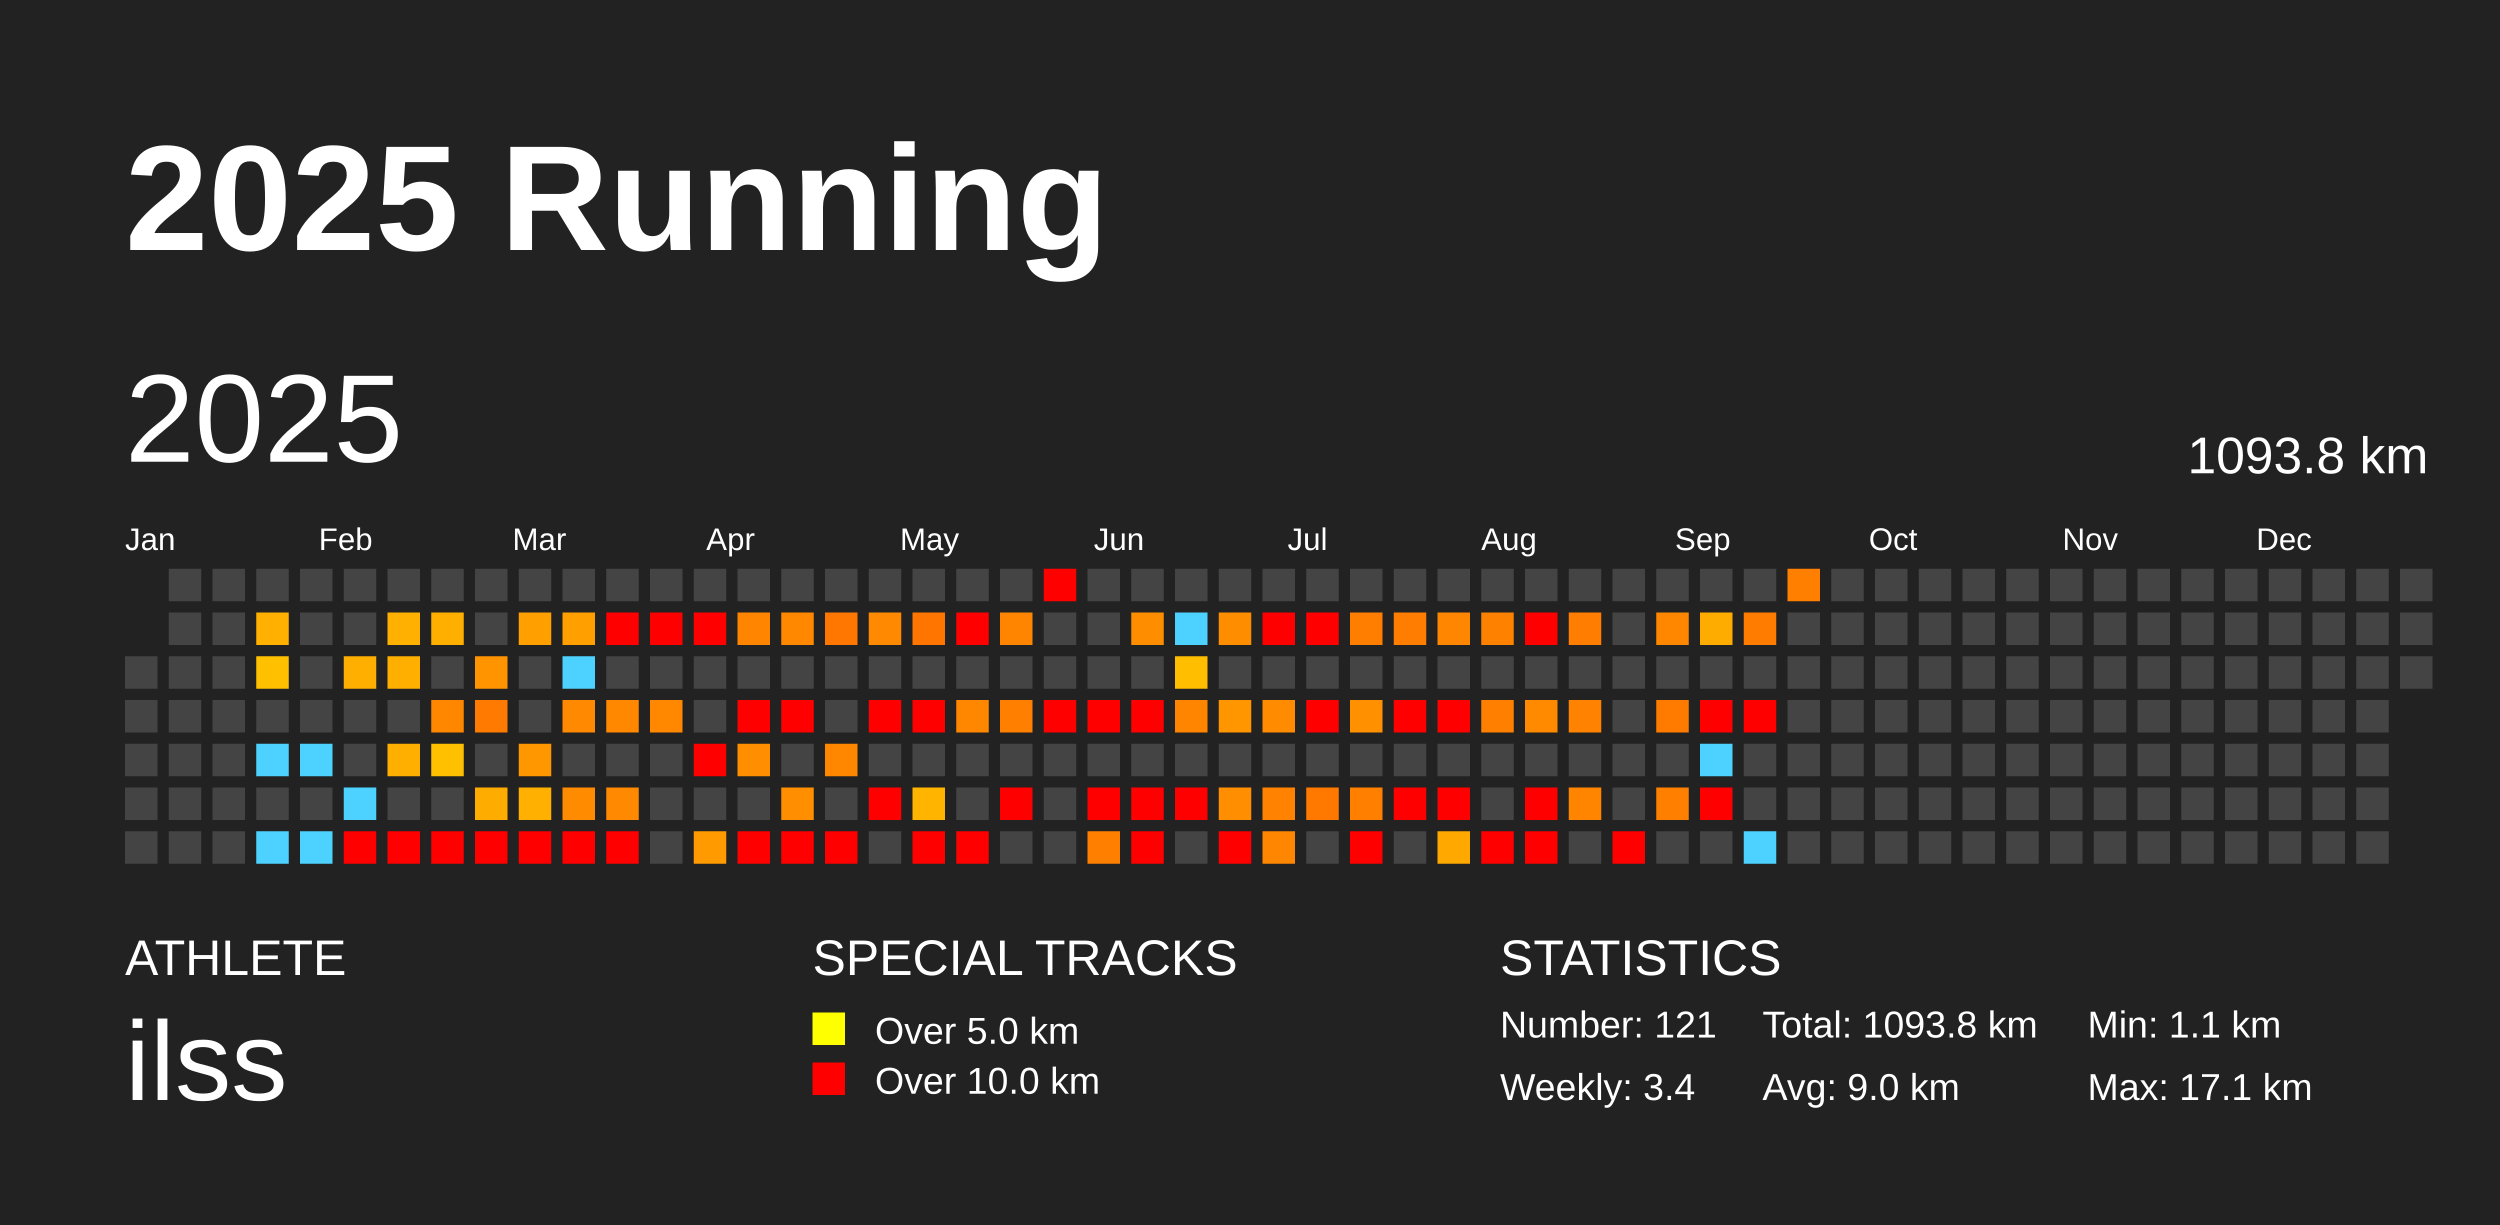
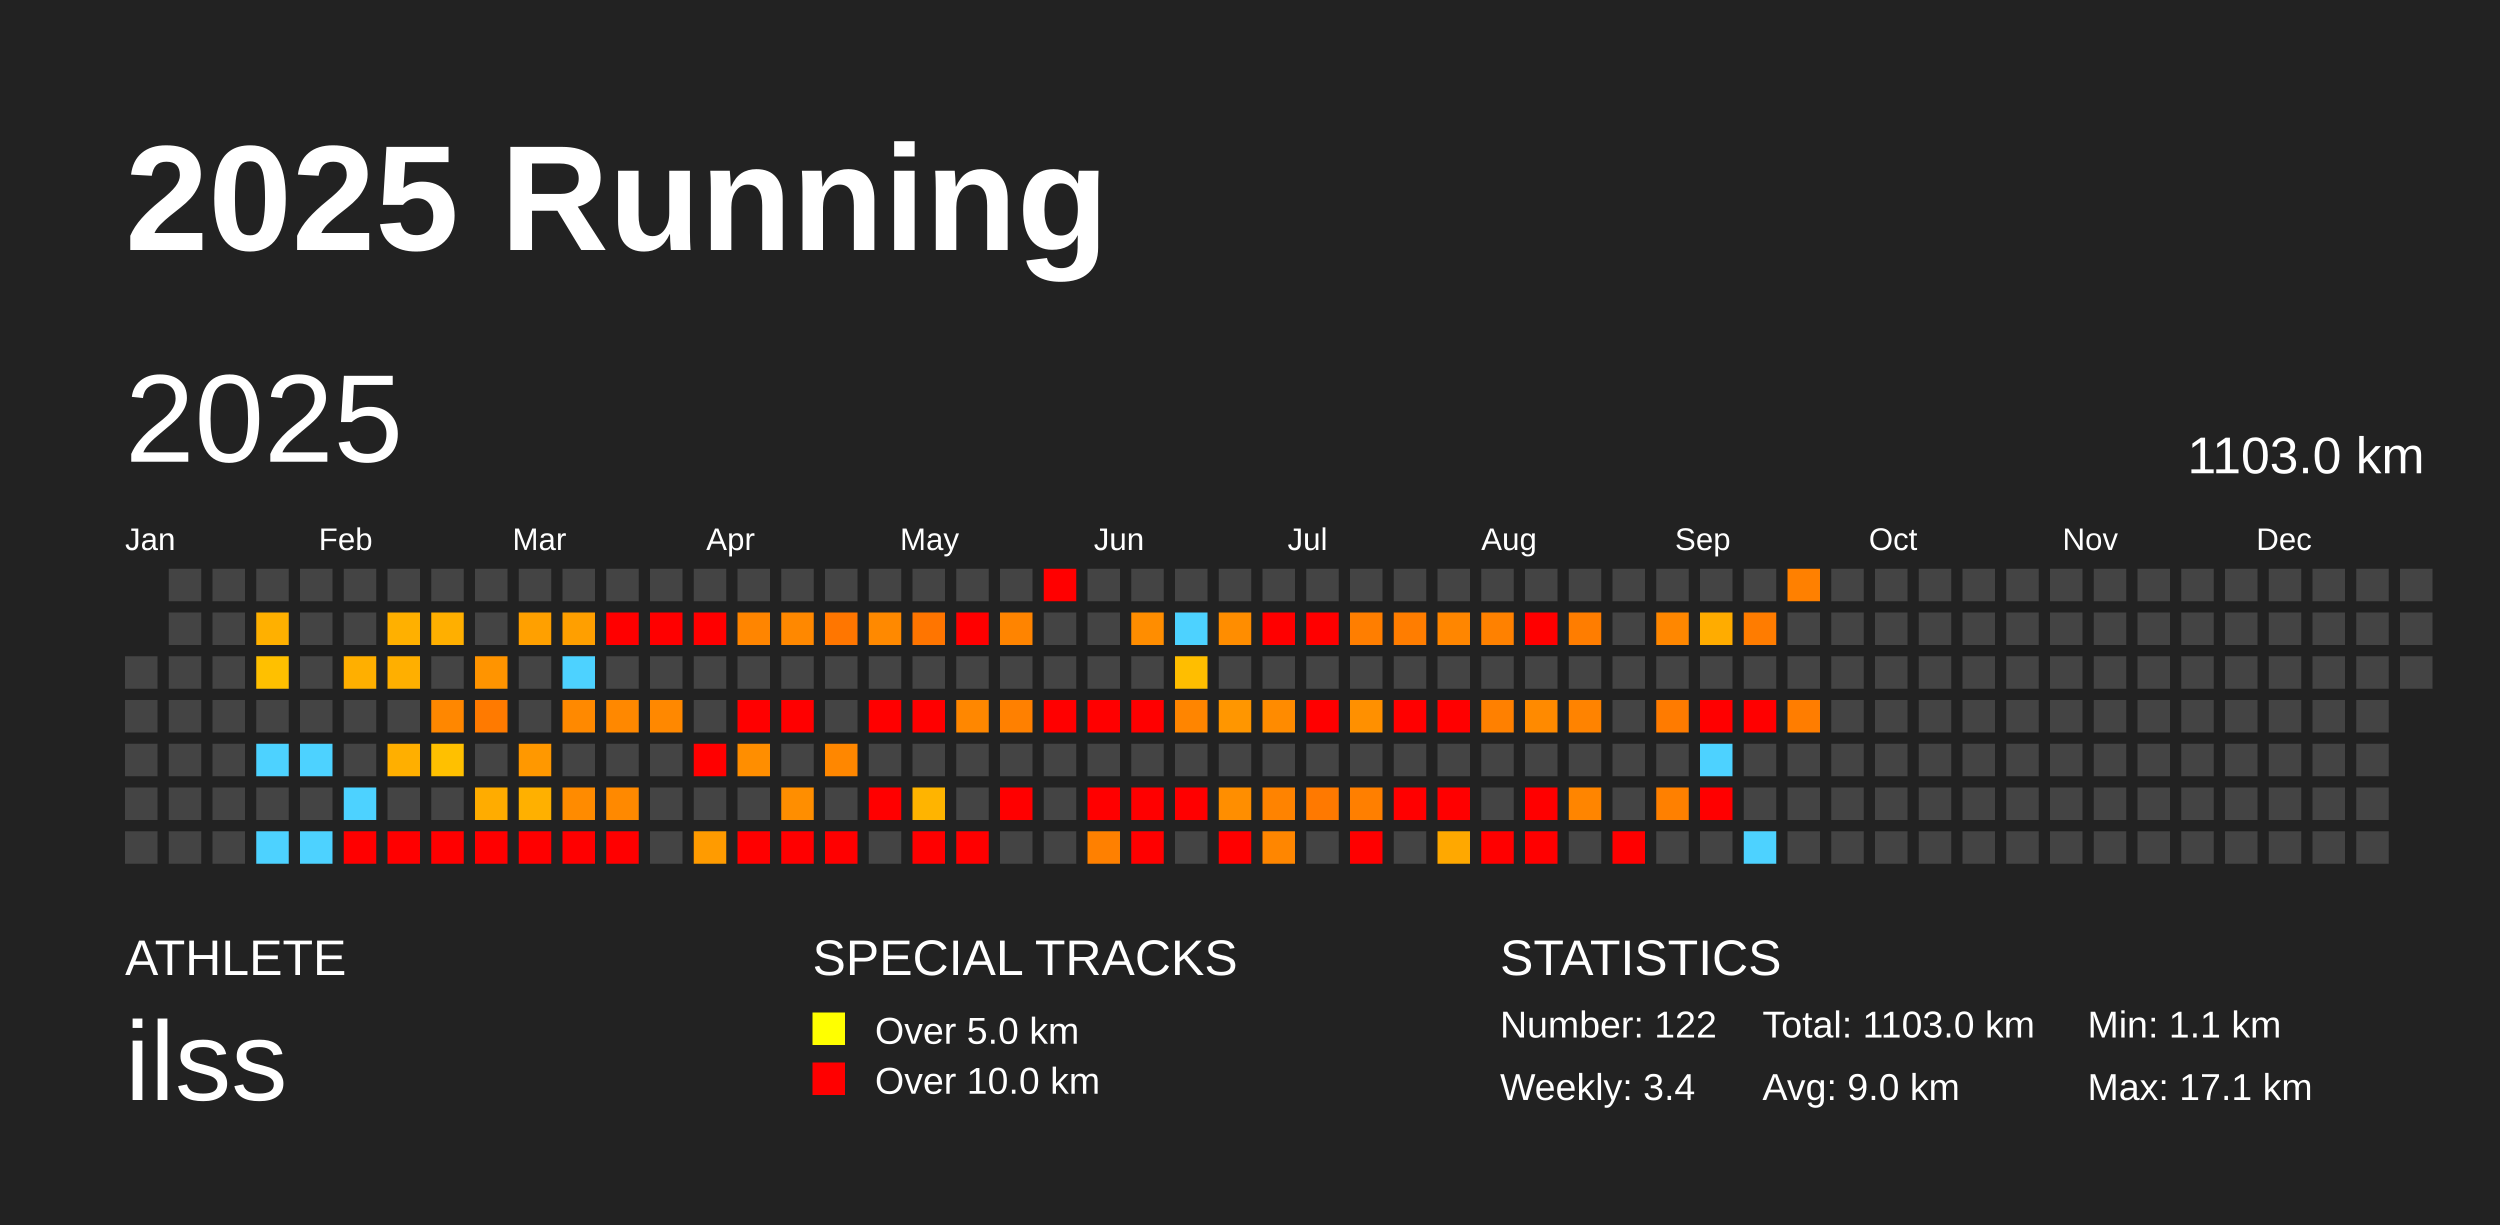
<svg xmlns="http://www.w3.org/2000/svg" baseProfile="full" height="98mm" version="1.1" viewBox="0,0,200,98" width="200mm">
  <defs />
  <rect fill="#222222" height="98" width="200" x="0" y="0" />
  <text fill="#FFFFFF" style="font-size:12px; font-family:Arial; font-weight:bold;" x="10" y="20">2025 Running</text>
  <text fill="#FFFFFF" style="font-size:4px; font-family:Arial" x="10" y="78">ATHLETE</text>
  <text fill="#FFFFFF" style="font-size:9px; font-family:Arial" x="10" y="88">ilss</text>
  <text fill="#FFFFFF" style="font-size:4px; font-family:Arial" x="65" y="78">SPECIAL TRACKS</text>
  <rect fill="yellow" height="2.6" width="2.6" x="65" y="81" />
  <text fill="#FFFFFF" style="font-size:3px; font-family:Arial" x="70" y="83.5">Over 5.0 km</text>
  <rect fill="red" height="2.6" width="2.6" x="65" y="85" />
  <text fill="#FFFFFF" style="font-size:3px; font-family:Arial" x="70" y="87.5">Over 10.0 km</text>
  <text fill="#FFFFFF" style="font-size:4px; font-family:Arial" x="120" y="78">STATISTICS</text>
-   <text fill="#FFFFFF" style="font-size:3px; font-family:Arial" x="120" y="83">Number: 121</text>
+   <text fill="#FFFFFF" style="font-size:3px; font-family:Arial" x="120" y="83">Number: 122</text>
  <text fill="#FFFFFF" style="font-size:3px; font-family:Arial" x="120" y="88">Weekly: 3.4</text>
-   <text fill="#FFFFFF" style="font-size:3px; font-family:Arial" x="141" y="83">Total: 1093.8 km</text>
+   <text fill="#FFFFFF" style="font-size:3px; font-family:Arial" x="141" y="83">Total: 1103.0 km</text>
  <text fill="#FFFFFF" style="font-size:3px; font-family:Arial" x="141" y="88">Avg: 9.0 km</text>
  <text fill="#FFFFFF" style="font-size:3px; font-family:Arial" x="167" y="83">Min: 1.1 km</text>
  <text fill="#FFFFFF" style="font-size:3px; font-family:Arial" x="167" y="88">Max: 17.1 km</text>
  <text dominant-baseline="hanging" fill="#FFFFFF" style="font-size:10.0px; font-family:Arial;" x="10" y="30">2025</text>
-   <text dominant-baseline="hanging" fill="#FFFFFF" style="font-size:4.125px; font-family:Arial;" x="175" y="35">1093.8 km</text>
+   <text dominant-baseline="hanging" fill="#FFFFFF" style="font-size:4.125px; font-family:Arial;" x="175" y="35">1103.0 km</text>
  <text fill="#FFFFFF" style="font-size:2.5px; font-family:Arial" x="10.0" y="44">Jan</text>
  <text fill="#FFFFFF" style="font-size:2.5px; font-family:Arial" x="25.5" y="44">Feb</text>
  <text fill="#FFFFFF" style="font-size:2.5px; font-family:Arial" x="41.0" y="44">Mar</text>
  <text fill="#FFFFFF" style="font-size:2.5px; font-family:Arial" x="56.5" y="44">Apr</text>
  <text fill="#FFFFFF" style="font-size:2.5px; font-family:Arial" x="72.0" y="44">May</text>
  <text fill="#FFFFFF" style="font-size:2.5px; font-family:Arial" x="87.5" y="44">Jun</text>
  <text fill="#FFFFFF" style="font-size:2.5px; font-family:Arial" x="103.0" y="44">Jul</text>
  <text fill="#FFFFFF" style="font-size:2.5px; font-family:Arial" x="118.5" y="44">Aug</text>
  <text fill="#FFFFFF" style="font-size:2.5px; font-family:Arial" x="134.0" y="44">Sep</text>
  <text fill="#FFFFFF" style="font-size:2.5px; font-family:Arial" x="149.5" y="44">Oct</text>
  <text fill="#FFFFFF" style="font-size:2.5px; font-family:Arial" x="165.0" y="44">Nov</text>
  <text fill="#FFFFFF" style="font-size:2.5px; font-family:Arial" x="180.5" y="44">Dec</text>
  <rect fill="#444444" height="2.6" width="2.6" x="10.0" y="52.5" />
  <rect fill="#444444" height="2.6" width="2.6" x="10.0" y="56.0" />
  <rect fill="#444444" height="2.6" width="2.6" x="10.0" y="59.5" />
  <rect fill="#444444" height="2.6" width="2.6" x="10.0" y="63.0" />
  <rect fill="#444444" height="2.6" width="2.6" x="10.0" y="66.5" />
  <rect fill="#444444" height="2.6" width="2.6" x="13.5" y="45.5" />
  <rect fill="#444444" height="2.6" width="2.6" x="13.5" y="49.0" />
  <rect fill="#444444" height="2.6" width="2.6" x="13.5" y="52.5" />
  <rect fill="#444444" height="2.6" width="2.6" x="13.5" y="56.0" />
  <rect fill="#444444" height="2.6" width="2.6" x="13.5" y="59.5" />
  <rect fill="#444444" height="2.6" width="2.6" x="13.5" y="63.0" />
  <rect fill="#444444" height="2.6" width="2.6" x="13.5" y="66.5" />
  <rect fill="#444444" height="2.6" width="2.6" x="17.0" y="45.5" />
  <rect fill="#444444" height="2.6" width="2.6" x="17.0" y="49.0" />
  <rect fill="#444444" height="2.6" width="2.6" x="17.0" y="52.5" />
  <rect fill="#444444" height="2.6" width="2.6" x="17.0" y="56.0" />
  <rect fill="#444444" height="2.6" width="2.6" x="17.0" y="59.5" />
  <rect fill="#444444" height="2.6" width="2.6" x="17.0" y="63.0" />
  <rect fill="#444444" height="2.6" width="2.6" x="17.0" y="66.5" />
  <rect fill="#444444" height="2.6" width="2.6" x="20.5" y="45.5" />
  <rect fill="#ffb000" height="2.6" width="2.6" x="20.5" y="49.0" />
  <rect fill="#ffc000" height="2.6" width="2.6" x="20.5" y="52.5" />
  <rect fill="#444444" height="2.6" width="2.6" x="20.5" y="56.0" />
  <rect fill="#4dd2ff" height="2.6" width="2.6" x="20.5" y="59.5" />
  <rect fill="#444444" height="2.6" width="2.6" x="20.5" y="63.0" />
  <rect fill="#4dd2ff" height="2.6" width="2.6" x="20.5" y="66.5" />
  <rect fill="#444444" height="2.6" width="2.6" x="24.0" y="45.5" />
  <rect fill="#444444" height="2.6" width="2.6" x="24.0" y="49.0" />
  <rect fill="#444444" height="2.6" width="2.6" x="24.0" y="52.5" />
  <rect fill="#444444" height="2.6" width="2.6" x="24.0" y="56.0" />
  <rect fill="#4dd2ff" height="2.6" width="2.6" x="24.0" y="59.5" />
  <rect fill="#444444" height="2.6" width="2.6" x="24.0" y="63.0" />
  <rect fill="#4dd2ff" height="2.6" width="2.6" x="24.0" y="66.5" />
  <rect fill="#444444" height="2.6" width="2.6" x="27.5" y="45.5" />
  <rect fill="#444444" height="2.6" width="2.6" x="27.5" y="49.0" />
  <rect fill="#ffaf00" height="2.6" width="2.6" x="27.5" y="52.5" />
  <rect fill="#444444" height="2.6" width="2.6" x="27.5" y="56.0" />
  <rect fill="#444444" height="2.6" width="2.6" x="27.5" y="59.5" />
  <rect fill="#4dd2ff" height="2.6" width="2.6" x="27.5" y="63.0" />
  <rect fill="red" height="2.6" width="2.6" x="27.5" y="66.5" />
  <rect fill="#444444" height="2.6" width="2.6" x="31.0" y="45.5" />
  <rect fill="#ffb000" height="2.6" width="2.6" x="31.0" y="49.0" />
  <rect fill="#ffaf00" height="2.6" width="2.6" x="31.0" y="52.5" />
  <rect fill="#444444" height="2.6" width="2.6" x="31.0" y="56.0" />
  <rect fill="#ffaf00" height="2.6" width="2.6" x="31.0" y="59.5" />
  <rect fill="#444444" height="2.6" width="2.6" x="31.0" y="63.0" />
  <rect fill="red" height="2.6" width="2.6" x="31.0" y="66.5" />
  <rect fill="#444444" height="2.6" width="2.6" x="34.5" y="45.5" />
  <rect fill="#ffaf00" height="2.6" width="2.6" x="34.5" y="49.0" />
  <rect fill="#444444" height="2.6" width="2.6" x="34.5" y="52.5" />
  <rect fill="#ff8700" height="2.6" width="2.6" x="34.5" y="56.0" />
  <rect fill="#ffc000" height="2.6" width="2.6" x="34.5" y="59.5" />
  <rect fill="#444444" height="2.6" width="2.6" x="34.5" y="63.0" />
  <rect fill="red" height="2.6" width="2.6" x="34.5" y="66.5" />
  <rect fill="#444444" height="2.6" width="2.6" x="38.0" y="45.5" />
  <rect fill="#444444" height="2.6" width="2.6" x="38.0" y="49.0" />
  <rect fill="#ff9400" height="2.6" width="2.6" x="38.0" y="52.5" />
  <rect fill="#ff7a00" height="2.6" width="2.6" x="38.0" y="56.0" />
  <rect fill="#444444" height="2.6" width="2.6" x="38.0" y="59.5" />
  <rect fill="#ffac00" height="2.6" width="2.6" x="38.0" y="63.0" />
  <rect fill="red" height="2.6" width="2.6" x="38.0" y="66.5" />
  <rect fill="#444444" height="2.6" width="2.6" x="41.5" y="45.5" />
  <rect fill="#ffa000" height="2.6" width="2.6" x="41.5" y="49.0" />
  <rect fill="#444444" height="2.6" width="2.6" x="41.5" y="52.5" />
  <rect fill="#444444" height="2.6" width="2.6" x="41.5" y="56.0" />
  <rect fill="#ff9800" height="2.6" width="2.6" x="41.5" y="59.5" />
  <rect fill="#ffb000" height="2.6" width="2.6" x="41.5" y="63.0" />
  <rect fill="red" height="2.6" width="2.6" x="41.5" y="66.5" />
  <rect fill="#444444" height="2.6" width="2.6" x="45.0" y="45.5" />
  <rect fill="#ff9f00" height="2.6" width="2.6" x="45.0" y="49.0" />
  <rect fill="#4dd2ff" height="2.6" width="2.6" x="45.0" y="52.5" />
  <rect fill="#ff8900" height="2.6" width="2.6" x="45.0" y="56.0" />
  <rect fill="#444444" height="2.6" width="2.6" x="45.0" y="59.5" />
  <rect fill="#ff8b00" height="2.6" width="2.6" x="45.0" y="63.0" />
  <rect fill="red" height="2.6" width="2.6" x="45.0" y="66.5" />
  <rect fill="#444444" height="2.6" width="2.6" x="48.5" y="45.5" />
  <rect fill="red" height="2.6" width="2.6" x="48.5" y="49.0" />
  <rect fill="#444444" height="2.6" width="2.6" x="48.5" y="52.5" />
  <rect fill="#ff8800" height="2.6" width="2.6" x="48.5" y="56.0" />
  <rect fill="#444444" height="2.6" width="2.6" x="48.5" y="59.5" />
  <rect fill="#ff8900" height="2.6" width="2.6" x="48.5" y="63.0" />
  <rect fill="red" height="2.6" width="2.6" x="48.5" y="66.5" />
  <rect fill="#444444" height="2.6" width="2.6" x="52.0" y="45.5" />
  <rect fill="red" height="2.6" width="2.6" x="52.0" y="49.0" />
  <rect fill="#444444" height="2.6" width="2.6" x="52.0" y="52.5" />
  <rect fill="#ff8800" height="2.6" width="2.6" x="52.0" y="56.0" />
  <rect fill="#444444" height="2.6" width="2.6" x="52.0" y="59.5" />
  <rect fill="#444444" height="2.6" width="2.6" x="52.0" y="63.0" />
  <rect fill="#444444" height="2.6" width="2.6" x="52.0" y="66.5" />
  <rect fill="#444444" height="2.6" width="2.6" x="55.5" y="45.5" />
  <rect fill="red" height="2.6" width="2.6" x="55.5" y="49.0" />
  <rect fill="#444444" height="2.6" width="2.6" x="55.5" y="52.5" />
  <rect fill="#444444" height="2.6" width="2.6" x="55.5" y="56.0" />
  <rect fill="red" height="2.6" width="2.6" x="55.5" y="59.5" />
  <rect fill="#444444" height="2.6" width="2.6" x="55.5" y="63.0" />
  <rect fill="#ff9b00" height="2.6" width="2.6" x="55.5" y="66.5" />
  <rect fill="#444444" height="2.6" width="2.6" x="59.0" y="45.5" />
  <rect fill="#ff8500" height="2.6" width="2.6" x="59.0" y="49.0" />
  <rect fill="#444444" height="2.6" width="2.6" x="59.0" y="52.5" />
  <rect fill="red" height="2.6" width="2.6" x="59.0" y="56.0" />
  <rect fill="#ff8e00" height="2.6" width="2.6" x="59.0" y="59.5" />
  <rect fill="#444444" height="2.6" width="2.6" x="59.0" y="63.0" />
  <rect fill="red" height="2.6" width="2.6" x="59.0" y="66.5" />
  <rect fill="#444444" height="2.6" width="2.6" x="62.5" y="45.5" />
  <rect fill="#ff8800" height="2.6" width="2.6" x="62.5" y="49.0" />
  <rect fill="#444444" height="2.6" width="2.6" x="62.5" y="52.5" />
  <rect fill="red" height="2.6" width="2.6" x="62.5" y="56.0" />
  <rect fill="#444444" height="2.6" width="2.6" x="62.5" y="59.5" />
  <rect fill="#ff8e00" height="2.6" width="2.6" x="62.5" y="63.0" />
  <rect fill="red" height="2.6" width="2.6" x="62.5" y="66.5" />
  <rect fill="#444444" height="2.6" width="2.6" x="66.0" y="45.5" />
  <rect fill="#ff7600" height="2.6" width="2.6" x="66.0" y="49.0" />
  <rect fill="#444444" height="2.6" width="2.6" x="66.0" y="52.5" />
  <rect fill="#444444" height="2.6" width="2.6" x="66.0" y="56.0" />
  <rect fill="#ff8700" height="2.6" width="2.6" x="66.0" y="59.5" />
  <rect fill="#444444" height="2.6" width="2.6" x="66.0" y="63.0" />
  <rect fill="red" height="2.6" width="2.6" x="66.0" y="66.5" />
  <rect fill="#444444" height="2.6" width="2.6" x="69.5" y="45.5" />
  <rect fill="#ff8900" height="2.6" width="2.6" x="69.5" y="49.0" />
  <rect fill="#444444" height="2.6" width="2.6" x="69.5" y="52.5" />
  <rect fill="red" height="2.6" width="2.6" x="69.5" y="56.0" />
  <rect fill="#444444" height="2.6" width="2.6" x="69.5" y="59.5" />
  <rect fill="red" height="2.6" width="2.6" x="69.5" y="63.0" />
  <rect fill="#444444" height="2.6" width="2.6" x="69.5" y="66.5" />
  <rect fill="#444444" height="2.6" width="2.6" x="73.0" y="45.5" />
  <rect fill="#ff7500" height="2.6" width="2.6" x="73.0" y="49.0" />
  <rect fill="#444444" height="2.6" width="2.6" x="73.0" y="52.5" />
  <rect fill="red" height="2.6" width="2.6" x="73.0" y="56.0" />
  <rect fill="#444444" height="2.6" width="2.6" x="73.0" y="59.5" />
  <rect fill="#ffb400" height="2.6" width="2.6" x="73.0" y="63.0" />
  <rect fill="red" height="2.6" width="2.6" x="73.0" y="66.5" />
  <rect fill="#444444" height="2.6" width="2.6" x="76.5" y="45.5" />
  <rect fill="red" height="2.6" width="2.6" x="76.5" y="49.0" />
  <rect fill="#444444" height="2.6" width="2.6" x="76.5" y="52.5" />
  <rect fill="#ff8700" height="2.6" width="2.6" x="76.5" y="56.0" />
  <rect fill="#444444" height="2.6" width="2.6" x="76.5" y="59.5" />
  <rect fill="#444444" height="2.6" width="2.6" x="76.5" y="63.0" />
  <rect fill="red" height="2.6" width="2.6" x="76.5" y="66.5" />
  <rect fill="#444444" height="2.6" width="2.6" x="80.0" y="45.5" />
  <rect fill="#ff8400" height="2.6" width="2.6" x="80.0" y="49.0" />
  <rect fill="#444444" height="2.6" width="2.6" x="80.0" y="52.5" />
  <rect fill="#ff8000" height="2.6" width="2.6" x="80.0" y="56.0" />
  <rect fill="#444444" height="2.6" width="2.6" x="80.0" y="59.5" />
  <rect fill="red" height="2.6" width="2.6" x="80.0" y="63.0" />
  <rect fill="#444444" height="2.6" width="2.6" x="80.0" y="66.5" />
  <rect fill="red" height="2.6" width="2.6" x="83.5" y="45.5" />
  <rect fill="#444444" height="2.6" width="2.6" x="83.5" y="49.0" />
  <rect fill="#444444" height="2.6" width="2.6" x="83.5" y="52.5" />
  <rect fill="red" height="2.6" width="2.6" x="83.5" y="56.0" />
  <rect fill="#444444" height="2.6" width="2.6" x="83.5" y="59.5" />
  <rect fill="#444444" height="2.6" width="2.6" x="83.5" y="63.0" />
  <rect fill="#444444" height="2.6" width="2.6" x="83.5" y="66.5" />
  <rect fill="#444444" height="2.6" width="2.6" x="87.0" y="45.5" />
  <rect fill="#444444" height="2.6" width="2.6" x="87.0" y="49.0" />
  <rect fill="#444444" height="2.6" width="2.6" x="87.0" y="52.5" />
  <rect fill="red" height="2.6" width="2.6" x="87.0" y="56.0" />
  <rect fill="#444444" height="2.6" width="2.6" x="87.0" y="59.5" />
  <rect fill="red" height="2.6" width="2.6" x="87.0" y="63.0" />
  <rect fill="#ff8000" height="2.6" width="2.6" x="87.0" y="66.5" />
  <rect fill="#444444" height="2.6" width="2.6" x="90.5" y="45.5" />
  <rect fill="#ff8d00" height="2.6" width="2.6" x="90.5" y="49.0" />
  <rect fill="#444444" height="2.6" width="2.6" x="90.5" y="52.5" />
  <rect fill="red" height="2.6" width="2.6" x="90.5" y="56.0" />
  <rect fill="#444444" height="2.6" width="2.6" x="90.5" y="59.5" />
  <rect fill="red" height="2.6" width="2.6" x="90.5" y="63.0" />
  <rect fill="red" height="2.6" width="2.6" x="90.5" y="66.5" />
  <rect fill="#444444" height="2.6" width="2.6" x="94.0" y="45.5" />
  <rect fill="#4dd2ff" height="2.6" width="2.6" x="94.0" y="49.0" />
  <rect fill="#ffbe00" height="2.6" width="2.6" x="94.0" y="52.5" />
  <rect fill="#ff8500" height="2.6" width="2.6" x="94.0" y="56.0" />
  <rect fill="#444444" height="2.6" width="2.6" x="94.0" y="59.5" />
  <rect fill="red" height="2.6" width="2.6" x="94.0" y="63.0" />
  <rect fill="#444444" height="2.6" width="2.6" x="94.0" y="66.5" />
  <rect fill="#444444" height="2.6" width="2.6" x="97.5" y="45.5" />
  <rect fill="#ff8d00" height="2.6" width="2.6" x="97.5" y="49.0" />
  <rect fill="#444444" height="2.6" width="2.6" x="97.5" y="52.5" />
  <rect fill="#ff9600" height="2.6" width="2.6" x="97.5" y="56.0" />
  <rect fill="#444444" height="2.6" width="2.6" x="97.5" y="59.5" />
  <rect fill="#ff8e00" height="2.6" width="2.6" x="97.5" y="63.0" />
  <rect fill="red" height="2.6" width="2.6" x="97.5" y="66.5" />
  <rect fill="#444444" height="2.6" width="2.6" x="101.0" y="45.5" />
  <rect fill="red" height="2.6" width="2.6" x="101.0" y="49.0" />
  <rect fill="#444444" height="2.6" width="2.6" x="101.0" y="52.5" />
  <rect fill="#ff8b00" height="2.6" width="2.6" x="101.0" y="56.0" />
  <rect fill="#444444" height="2.6" width="2.6" x="101.0" y="59.5" />
  <rect fill="#ff8300" height="2.6" width="2.6" x="101.0" y="63.0" />
  <rect fill="#ff8600" height="2.6" width="2.6" x="101.0" y="66.5" />
  <rect fill="#444444" height="2.6" width="2.6" x="104.5" y="45.5" />
  <rect fill="red" height="2.6" width="2.6" x="104.5" y="49.0" />
  <rect fill="#444444" height="2.6" width="2.6" x="104.5" y="52.5" />
  <rect fill="red" height="2.6" width="2.6" x="104.5" y="56.0" />
  <rect fill="#444444" height="2.6" width="2.6" x="104.5" y="59.5" />
  <rect fill="#ff7900" height="2.6" width="2.6" x="104.5" y="63.0" />
  <rect fill="#444444" height="2.6" width="2.6" x="104.5" y="66.5" />
  <rect fill="#444444" height="2.6" width="2.6" x="108.0" y="45.5" />
  <rect fill="#ff7e00" height="2.6" width="2.6" x="108.0" y="49.0" />
  <rect fill="#444444" height="2.6" width="2.6" x="108.0" y="52.5" />
  <rect fill="#ff9000" height="2.6" width="2.6" x="108.0" y="56.0" />
  <rect fill="#444444" height="2.6" width="2.6" x="108.0" y="59.5" />
  <rect fill="#ff7f00" height="2.6" width="2.6" x="108.0" y="63.0" />
  <rect fill="red" height="2.6" width="2.6" x="108.0" y="66.5" />
  <rect fill="#444444" height="2.6" width="2.6" x="111.5" y="45.5" />
  <rect fill="#ff7d00" height="2.6" width="2.6" x="111.5" y="49.0" />
  <rect fill="#444444" height="2.6" width="2.6" x="111.5" y="52.5" />
  <rect fill="red" height="2.6" width="2.6" x="111.5" y="56.0" />
  <rect fill="#444444" height="2.6" width="2.6" x="111.5" y="59.5" />
  <rect fill="red" height="2.6" width="2.6" x="111.5" y="63.0" />
  <rect fill="#444444" height="2.6" width="2.6" x="111.5" y="66.5" />
  <rect fill="#444444" height="2.6" width="2.6" x="115.0" y="45.5" />
  <rect fill="#ff8600" height="2.6" width="2.6" x="115.0" y="49.0" />
  <rect fill="#444444" height="2.6" width="2.6" x="115.0" y="52.5" />
  <rect fill="red" height="2.6" width="2.6" x="115.0" y="56.0" />
  <rect fill="#444444" height="2.6" width="2.6" x="115.0" y="59.5" />
  <rect fill="red" height="2.6" width="2.6" x="115.0" y="63.0" />
  <rect fill="#ffa800" height="2.6" width="2.6" x="115.0" y="66.5" />
  <rect fill="#444444" height="2.6" width="2.6" x="118.5" y="45.5" />
  <rect fill="#ff8100" height="2.6" width="2.6" x="118.5" y="49.0" />
  <rect fill="#444444" height="2.6" width="2.6" x="118.5" y="52.5" />
  <rect fill="#ff8000" height="2.6" width="2.6" x="118.5" y="56.0" />
  <rect fill="#444444" height="2.6" width="2.6" x="118.5" y="59.5" />
  <rect fill="#444444" height="2.6" width="2.6" x="118.5" y="63.0" />
  <rect fill="red" height="2.6" width="2.6" x="118.5" y="66.5" />
  <rect fill="#444444" height="2.6" width="2.6" x="122.0" y="45.5" />
  <rect fill="red" height="2.6" width="2.6" x="122.0" y="49.0" />
  <rect fill="#444444" height="2.6" width="2.6" x="122.0" y="52.5" />
  <rect fill="#ff8a00" height="2.6" width="2.6" x="122.0" y="56.0" />
  <rect fill="#444444" height="2.6" width="2.6" x="122.0" y="59.5" />
  <rect fill="red" height="2.6" width="2.6" x="122.0" y="63.0" />
  <rect fill="red" height="2.6" width="2.6" x="122.0" y="66.5" />
  <rect fill="#444444" height="2.6" width="2.6" x="125.5" y="45.5" />
  <rect fill="#ff7d00" height="2.6" width="2.6" x="125.5" y="49.0" />
  <rect fill="#444444" height="2.6" width="2.6" x="125.5" y="52.5" />
  <rect fill="#ff8300" height="2.6" width="2.6" x="125.5" y="56.0" />
  <rect fill="#444444" height="2.6" width="2.6" x="125.5" y="59.5" />
  <rect fill="#ff8500" height="2.6" width="2.6" x="125.5" y="63.0" />
  <rect fill="#444444" height="2.6" width="2.6" x="125.5" y="66.5" />
  <rect fill="#444444" height="2.6" width="2.6" x="129.0" y="45.5" />
  <rect fill="#444444" height="2.6" width="2.6" x="129.0" y="49.0" />
  <rect fill="#444444" height="2.6" width="2.6" x="129.0" y="52.5" />
  <rect fill="#444444" height="2.6" width="2.6" x="129.0" y="56.0" />
  <rect fill="#444444" height="2.6" width="2.6" x="129.0" y="59.5" />
  <rect fill="#444444" height="2.6" width="2.6" x="129.0" y="63.0" />
  <rect fill="red" height="2.6" width="2.6" x="129.0" y="66.5" />
  <rect fill="#444444" height="2.6" width="2.6" x="132.5" y="45.5" />
  <rect fill="#ff8700" height="2.6" width="2.6" x="132.5" y="49.0" />
  <rect fill="#444444" height="2.6" width="2.6" x="132.5" y="52.5" />
  <rect fill="#ff7b00" height="2.6" width="2.6" x="132.5" y="56.0" />
  <rect fill="#444444" height="2.6" width="2.6" x="132.5" y="59.5" />
  <rect fill="#ff8000" height="2.6" width="2.6" x="132.5" y="63.0" />
  <rect fill="#444444" height="2.6" width="2.6" x="132.5" y="66.5" />
  <rect fill="#444444" height="2.6" width="2.6" x="136.0" y="45.5" />
  <rect fill="#ffac00" height="2.6" width="2.6" x="136.0" y="49.0" />
  <rect fill="#444444" height="2.6" width="2.6" x="136.0" y="52.5" />
  <rect fill="red" height="2.6" width="2.6" x="136.0" y="56.0" />
  <rect fill="#4dd2ff" height="2.6" width="2.6" x="136.0" y="59.5" />
  <rect fill="red" height="2.6" width="2.6" x="136.0" y="63.0" />
  <rect fill="#444444" height="2.6" width="2.6" x="136.0" y="66.5" />
  <rect fill="#444444" height="2.6" width="2.6" x="139.5" y="45.5" />
  <rect fill="#ff7c00" height="2.6" width="2.6" x="139.5" y="49.0" />
  <rect fill="#444444" height="2.6" width="2.6" x="139.5" y="52.5" />
  <rect fill="red" height="2.6" width="2.6" x="139.5" y="56.0" />
  <rect fill="#444444" height="2.6" width="2.6" x="139.5" y="59.5" />
  <rect fill="#444444" height="2.6" width="2.6" x="139.5" y="63.0" />
  <rect fill="#4dd2ff" height="2.6" width="2.6" x="139.5" y="66.5" />
  <rect fill="#ff8000" height="2.6" width="2.6" x="143.0" y="45.5" />
  <rect fill="#444444" height="2.6" width="2.6" x="143.0" y="49.0" />
  <rect fill="#444444" height="2.6" width="2.6" x="143.0" y="52.5" />
-   <rect fill="#444444" height="2.6" width="2.6" x="143.0" y="56.0" />
+   <rect fill="#ff7d00" height="2.6" width="2.6" x="143.0" y="56.0" />
  <rect fill="#444444" height="2.6" width="2.6" x="143.0" y="59.5" />
  <rect fill="#444444" height="2.6" width="2.6" x="143.0" y="63.0" />
  <rect fill="#444444" height="2.6" width="2.6" x="143.0" y="66.5" />
  <rect fill="#444444" height="2.6" width="2.6" x="146.5" y="45.5" />
  <rect fill="#444444" height="2.6" width="2.6" x="146.5" y="49.0" />
  <rect fill="#444444" height="2.6" width="2.6" x="146.5" y="52.5" />
  <rect fill="#444444" height="2.6" width="2.6" x="146.5" y="56.0" />
  <rect fill="#444444" height="2.6" width="2.6" x="146.5" y="59.5" />
  <rect fill="#444444" height="2.6" width="2.6" x="146.5" y="63.0" />
  <rect fill="#444444" height="2.6" width="2.6" x="146.5" y="66.5" />
  <rect fill="#444444" height="2.6" width="2.6" x="150.0" y="45.5" />
  <rect fill="#444444" height="2.6" width="2.6" x="150.0" y="49.0" />
  <rect fill="#444444" height="2.6" width="2.6" x="150.0" y="52.5" />
  <rect fill="#444444" height="2.6" width="2.6" x="150.0" y="56.0" />
  <rect fill="#444444" height="2.6" width="2.6" x="150.0" y="59.5" />
  <rect fill="#444444" height="2.6" width="2.6" x="150.0" y="63.0" />
  <rect fill="#444444" height="2.6" width="2.6" x="150.0" y="66.5" />
  <rect fill="#444444" height="2.6" width="2.6" x="153.5" y="45.5" />
  <rect fill="#444444" height="2.6" width="2.6" x="153.5" y="49.0" />
  <rect fill="#444444" height="2.6" width="2.6" x="153.5" y="52.5" />
  <rect fill="#444444" height="2.6" width="2.6" x="153.5" y="56.0" />
  <rect fill="#444444" height="2.6" width="2.6" x="153.5" y="59.5" />
  <rect fill="#444444" height="2.6" width="2.6" x="153.5" y="63.0" />
  <rect fill="#444444" height="2.6" width="2.6" x="153.5" y="66.5" />
  <rect fill="#444444" height="2.6" width="2.6" x="157.0" y="45.5" />
  <rect fill="#444444" height="2.6" width="2.6" x="157.0" y="49.0" />
  <rect fill="#444444" height="2.6" width="2.6" x="157.0" y="52.5" />
  <rect fill="#444444" height="2.6" width="2.6" x="157.0" y="56.0" />
  <rect fill="#444444" height="2.6" width="2.6" x="157.0" y="59.5" />
  <rect fill="#444444" height="2.6" width="2.6" x="157.0" y="63.0" />
  <rect fill="#444444" height="2.6" width="2.6" x="157.0" y="66.5" />
  <rect fill="#444444" height="2.6" width="2.6" x="160.5" y="45.5" />
  <rect fill="#444444" height="2.6" width="2.6" x="160.5" y="49.0" />
  <rect fill="#444444" height="2.6" width="2.6" x="160.5" y="52.5" />
  <rect fill="#444444" height="2.6" width="2.6" x="160.5" y="56.0" />
  <rect fill="#444444" height="2.6" width="2.6" x="160.5" y="59.5" />
  <rect fill="#444444" height="2.6" width="2.6" x="160.5" y="63.0" />
  <rect fill="#444444" height="2.6" width="2.6" x="160.5" y="66.5" />
  <rect fill="#444444" height="2.6" width="2.6" x="164.0" y="45.5" />
  <rect fill="#444444" height="2.6" width="2.6" x="164.0" y="49.0" />
  <rect fill="#444444" height="2.6" width="2.6" x="164.0" y="52.5" />
  <rect fill="#444444" height="2.6" width="2.6" x="164.0" y="56.0" />
  <rect fill="#444444" height="2.6" width="2.6" x="164.0" y="59.5" />
  <rect fill="#444444" height="2.6" width="2.6" x="164.0" y="63.0" />
  <rect fill="#444444" height="2.6" width="2.6" x="164.0" y="66.5" />
  <rect fill="#444444" height="2.6" width="2.6" x="167.5" y="45.5" />
  <rect fill="#444444" height="2.6" width="2.6" x="167.5" y="49.0" />
  <rect fill="#444444" height="2.6" width="2.6" x="167.5" y="52.5" />
  <rect fill="#444444" height="2.6" width="2.6" x="167.5" y="56.0" />
  <rect fill="#444444" height="2.6" width="2.6" x="167.5" y="59.5" />
  <rect fill="#444444" height="2.6" width="2.6" x="167.5" y="63.0" />
  <rect fill="#444444" height="2.6" width="2.6" x="167.5" y="66.5" />
  <rect fill="#444444" height="2.6" width="2.6" x="171.0" y="45.5" />
  <rect fill="#444444" height="2.6" width="2.6" x="171.0" y="49.0" />
  <rect fill="#444444" height="2.6" width="2.6" x="171.0" y="52.5" />
  <rect fill="#444444" height="2.6" width="2.6" x="171.0" y="56.0" />
  <rect fill="#444444" height="2.6" width="2.6" x="171.0" y="59.5" />
  <rect fill="#444444" height="2.6" width="2.6" x="171.0" y="63.0" />
  <rect fill="#444444" height="2.6" width="2.6" x="171.0" y="66.5" />
  <rect fill="#444444" height="2.6" width="2.6" x="174.5" y="45.5" />
  <rect fill="#444444" height="2.6" width="2.6" x="174.5" y="49.0" />
  <rect fill="#444444" height="2.6" width="2.6" x="174.5" y="52.5" />
  <rect fill="#444444" height="2.6" width="2.6" x="174.5" y="56.0" />
  <rect fill="#444444" height="2.6" width="2.6" x="174.5" y="59.5" />
  <rect fill="#444444" height="2.6" width="2.6" x="174.5" y="63.0" />
  <rect fill="#444444" height="2.6" width="2.6" x="174.5" y="66.5" />
  <rect fill="#444444" height="2.6" width="2.6" x="178.0" y="45.5" />
  <rect fill="#444444" height="2.6" width="2.6" x="178.0" y="49.0" />
  <rect fill="#444444" height="2.6" width="2.6" x="178.0" y="52.5" />
  <rect fill="#444444" height="2.6" width="2.6" x="178.0" y="56.0" />
  <rect fill="#444444" height="2.6" width="2.6" x="178.0" y="59.5" />
  <rect fill="#444444" height="2.6" width="2.6" x="178.0" y="63.0" />
  <rect fill="#444444" height="2.6" width="2.6" x="178.0" y="66.5" />
  <rect fill="#444444" height="2.6" width="2.6" x="181.5" y="45.5" />
  <rect fill="#444444" height="2.6" width="2.6" x="181.5" y="49.0" />
  <rect fill="#444444" height="2.6" width="2.6" x="181.5" y="52.5" />
  <rect fill="#444444" height="2.6" width="2.6" x="181.5" y="56.0" />
  <rect fill="#444444" height="2.6" width="2.6" x="181.5" y="59.5" />
  <rect fill="#444444" height="2.6" width="2.6" x="181.5" y="63.0" />
  <rect fill="#444444" height="2.6" width="2.6" x="181.5" y="66.5" />
  <rect fill="#444444" height="2.6" width="2.6" x="185.0" y="45.5" />
  <rect fill="#444444" height="2.6" width="2.6" x="185.0" y="49.0" />
  <rect fill="#444444" height="2.6" width="2.6" x="185.0" y="52.5" />
  <rect fill="#444444" height="2.6" width="2.6" x="185.0" y="56.0" />
  <rect fill="#444444" height="2.6" width="2.6" x="185.0" y="59.5" />
  <rect fill="#444444" height="2.6" width="2.6" x="185.0" y="63.0" />
  <rect fill="#444444" height="2.6" width="2.6" x="185.0" y="66.5" />
  <rect fill="#444444" height="2.6" width="2.6" x="188.5" y="45.5" />
  <rect fill="#444444" height="2.6" width="2.6" x="188.5" y="49.0" />
  <rect fill="#444444" height="2.6" width="2.6" x="188.5" y="52.5" />
  <rect fill="#444444" height="2.6" width="2.6" x="188.5" y="56.0" />
  <rect fill="#444444" height="2.6" width="2.6" x="188.5" y="59.5" />
  <rect fill="#444444" height="2.6" width="2.6" x="188.5" y="63.0" />
  <rect fill="#444444" height="2.6" width="2.6" x="188.5" y="66.5" />
  <rect fill="#444444" height="2.6" width="2.6" x="192.0" y="45.5" />
  <rect fill="#444444" height="2.6" width="2.6" x="192.0" y="49.0" />
  <rect fill="#444444" height="2.6" width="2.6" x="192.0" y="52.5" />
</svg>
